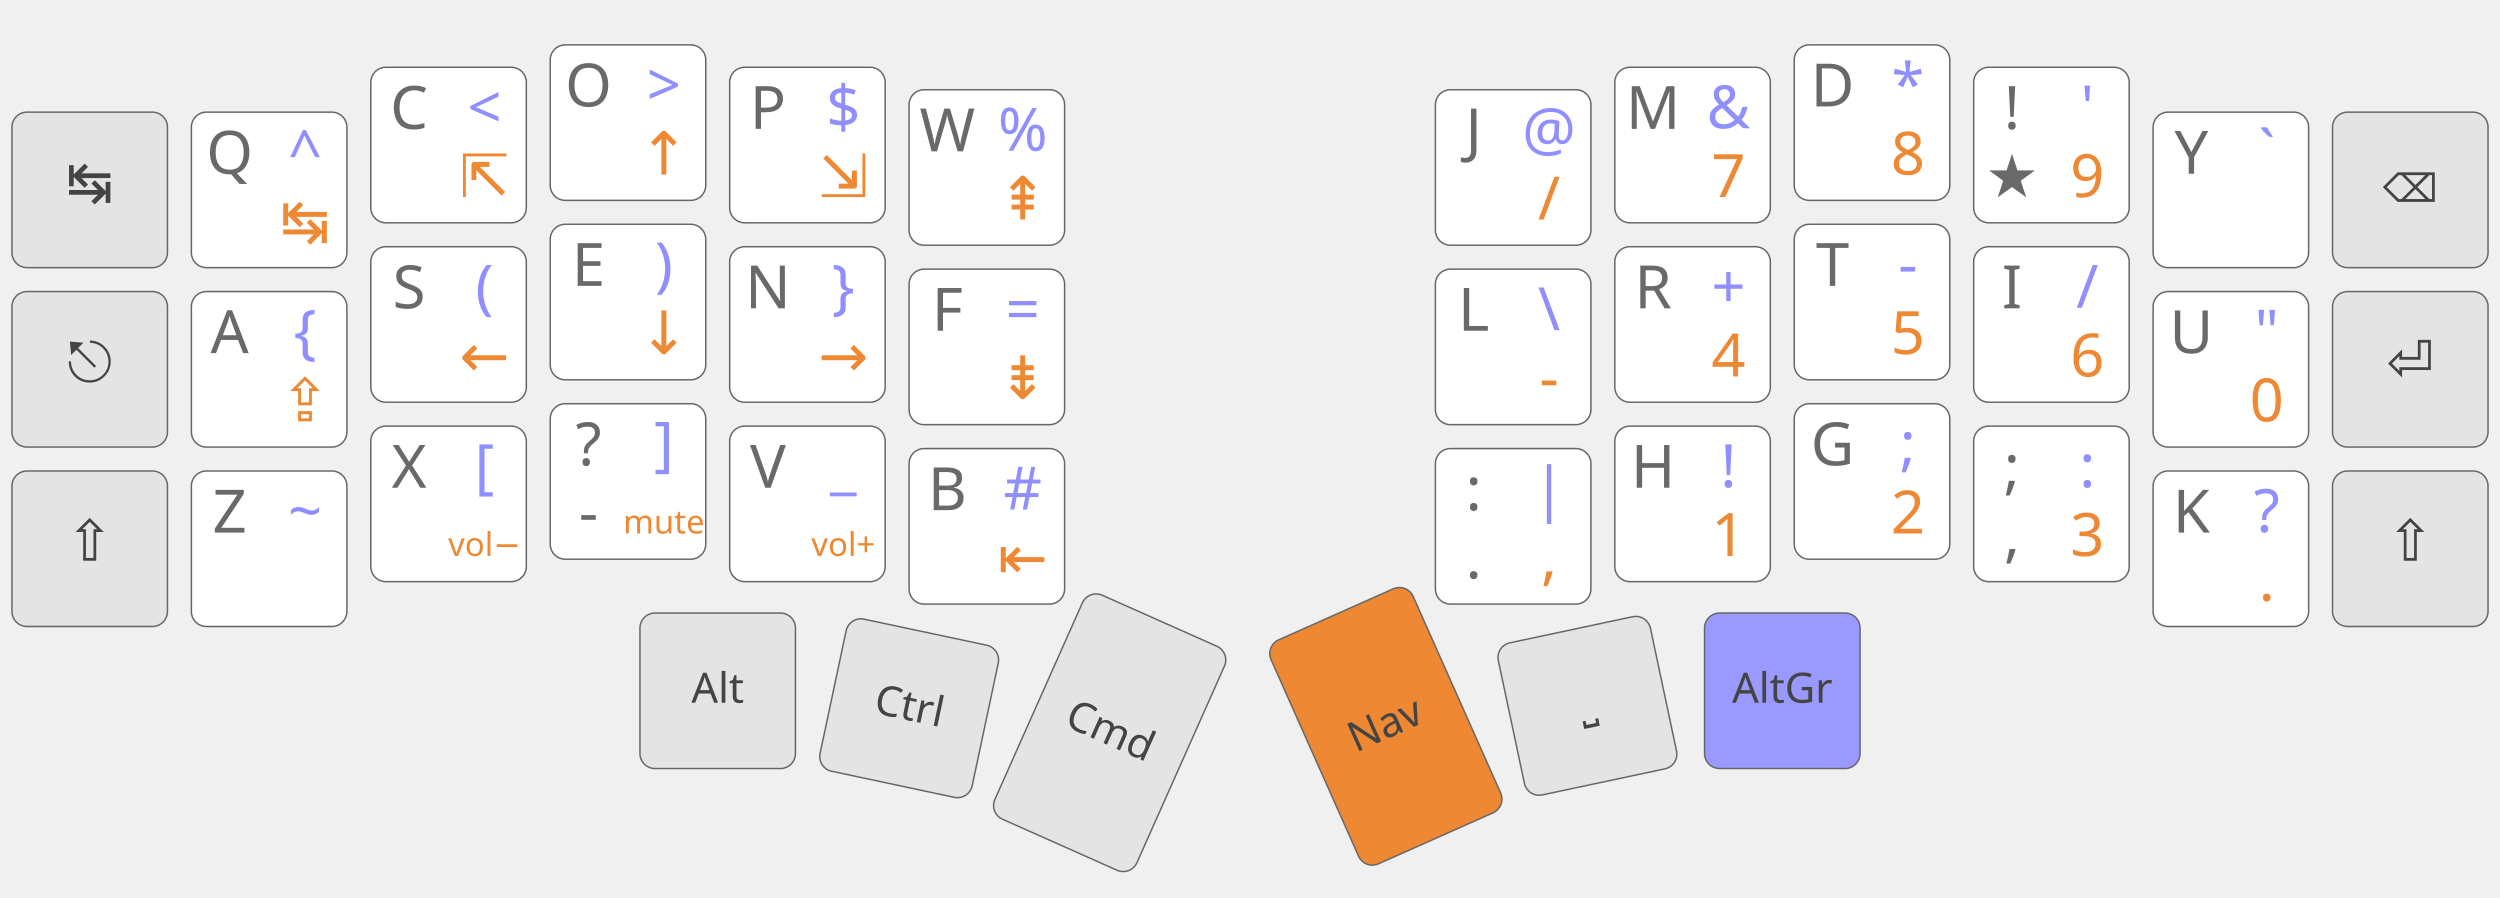
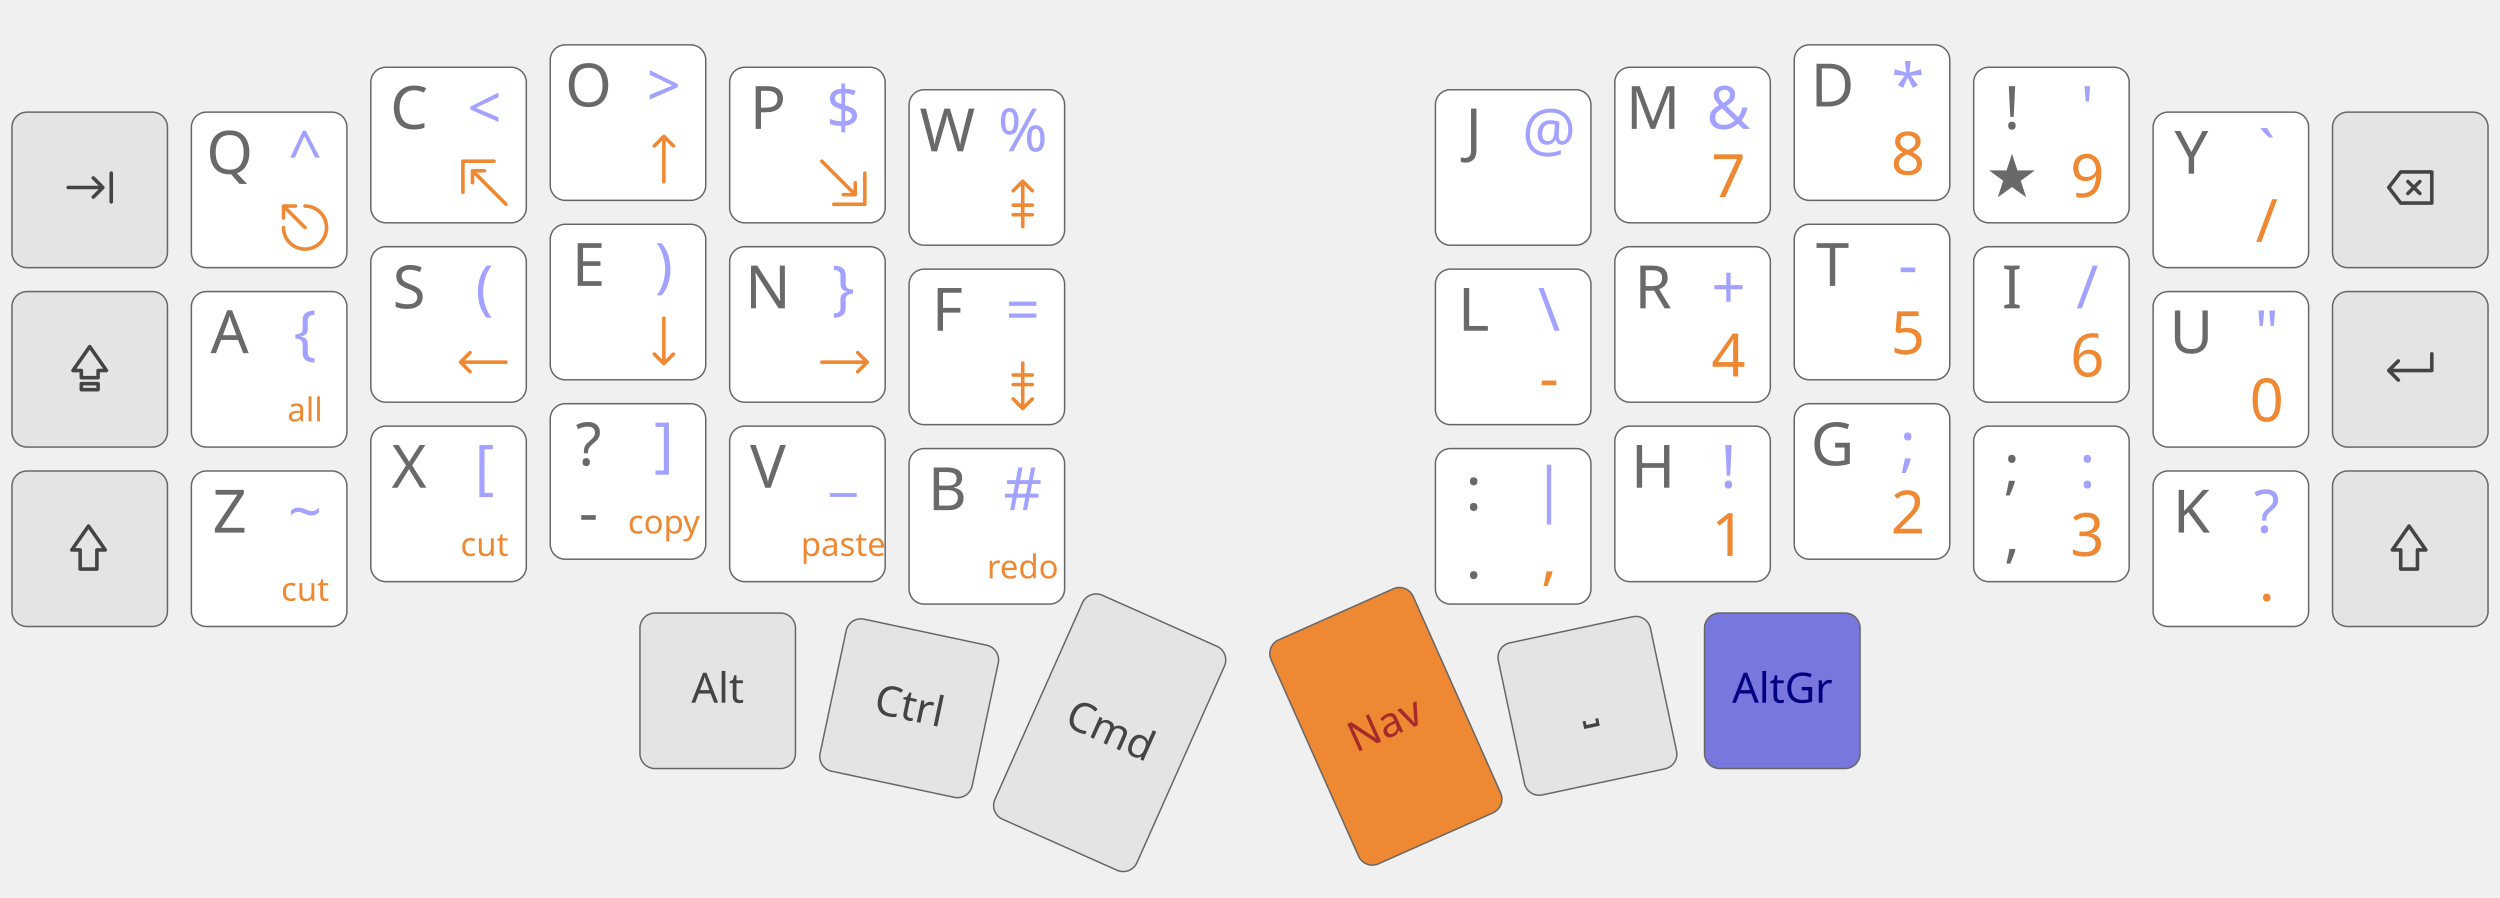
<svg xmlns="http://www.w3.org/2000/svg" viewBox="0 0 836 300">
  <style>
-     :root {
-       color-scheme: light dark;
-     }
-     rect, path {
-       fill: #f8f8f8;
-       fill: #fff;
-       stroke: #666;
-       stroke-width: .5px;
-     }
-     text {
-       fill: #444;
-       font: normal 20px sans-serif;
-       text-align: center;
-       text-anchor: middle;
-     }
- 
-     .specialKey rect { fill: #e4e4e4; }
-     .specialKey text { font-size: 14px; }
-     .text            { font-size: 11px; }
- 
    #left  { transform: translate(  4px, 15px); }
    #right { transform: translate(480px, 15px); }

    /* column stagger */

    .col_L { transform: translate(  0px, 22.5px); }
    .col_1 { transform: translate( 60px, 22.5px); }
    .col_2 { transform: translate(120px,  7.5px); }
    .col_3 { transform: translate(180px,  0.0px); }
    .col_4 { transform: translate(240px,  7.5px); }
    .col_5 { transform: translate(300px, 15.0px); }

    .col_6 { transform: translate(  0px, 15.0px); }
    .col_7 { transform: translate( 60px,  7.5px); }
    .col_8 { transform: translate(120px,  0.0px); }
    .col_9 { transform: translate(180px,  7.5px); }
    .col_0 { transform: translate(240px, 22.5px); }
    .col_R { transform: translate(300px, 22.5px); }

    /* XXX these thumb clusters have been positioned with magic numbers */

    .thb_3 { transform: translate(210px, 190px); }
    .thb_4 { transform: translate(280px, 191px); }
    .thb_5 { transform: translate(360px, 182px); }
    .thb_4 g { transform: rotate(12deg); }
    .thb_5 g { transform: rotate(24deg); }

    .thb_8 { transform: translate( 90px, 190px); }
    .thb_7 { transform: translate( 20px, 201px); }
    .thb_6 { transform: translate(-57px, 201px); }
    .thb_7 g { transform: rotate(-12deg); }
    .thb_6 g { transform: rotate(-24deg); }

-     #sym rect { fill: #99f; }
-     #nav rect { fill: #e83; }
-     .sym { fill: #44f; transform: translate(0, -23px); }
-     .nav { fill: #e83; }
+     /* CSS theme, should be factorized somehow */
+ 
+     :root {
+       color-scheme: light dark;
+     }
+ 
+     rect {
+       fill: #fff;
+       stroke: #666;
+       stroke-width: .5px;
+     }
+     .glyph {
+       transform: scale(0.4) translate(-24px, -36px);
+       stroke-width: 3px;
+       stroke-linecap: round;
+       stroke-linejoin: round;
+       fill: none;
+     }
+     text {
+       fill: #444;
+       font: normal 20px sans-serif;
+       text-align: center;
+       text-anchor: middle;
+     }
+     use {
+       stroke: #444;
+     }
+ 
+     .specialKey rect { fill: #e4e4e4; }
+     .specialKey text { font-size: 14px; }
+     .shortcut        { font-size: 11px; }
+     .mod             { font-size: 14px; }
+ 
+     .dual { transform: translateY(26px); }
+     .dual, .mod .dual { fill: #f4f4f4; }
+ 
+     text.mod  { fill: #333; }
+     text.sym  { fill: #66f; }
+     text.nav  { fill: #e83; }
+     use.nav { stroke: #e83; }
+ 
+     .nav rect.mod { fill: #e83; }
+     .nav text.mod { fill: brown; }
+     .sym rect.mod { fill: #77d; }
+     .sym text.mod { fill: navy; }

    .level1, .level2 { opacity: 0.8; }
-     .sym             { opacity: 0.6; }
+     text.sym         { opacity: 0.6; }

    @media (prefers-color-scheme: dark) {
      .specialKey rect { fill: #333; }
-       rect, path       { fill: #444; }
+       rect             { fill: #444; }
      text             { fill: #bbb; }
-       .sym             { fill: #99f; }
-       #sym rect        { fill: #77d; }
-       #sym text        { fill: navy; }
-       #nav text        { fill: brown;}
+       use            { stroke: #bbb; }
+       text.mod         { fill: #eee; }
+       text.sym         { fill: #99f; }
+       .dual,
+       .mod .dual       { fill: #666; }
    }
  </style>
+   <defs>
+     <path class="glyph" id="glyph_backspace" d="M22,19l10,10 M22,29l10-10 M6,24l10,13h26v-26h-26z" />
+     <path class="glyph" id="glyph_delete" d="M16,19l10,10 M16,29l10-10 M42,24l-10,13h-26v-26h26z" />
+     <path class="glyph" id="glyph_return" d="M42,13V27H6 m8-8l-8,8l8,8" />
+     <path class="glyph" id="glyph_space" d="M42,24V32H6V24" />
+     <path class="glyph" id="glyph_escape" d="M24,24l-18-18 m0,10v-10h10 M24,6A18,18,0,1,1,6,24" />
+     <path class="glyph" id="glyph_up" d="M24,42v-36 m-8,6l8-8l8,8" />
+     <path class="glyph" id="glyph_down" d="M24,6v36 m-8,-6l8,8l8-8" />
+     <path class="glyph" id="glyph_pgup" d="M16,32h16 M16,24h16 M24,42v-36 m-8,6l8-8l8,8" />
+     <path class="glyph" id="glyph_pgdown" d="M16,16h16 M16,24h16 M24,6v36 m-8,-6l8,8l8-8" />
+     <path class="glyph" id="glyph_left" d="M42,24h-36 m6-8l-8,8l8,8" />
+     <path class="glyph" id="glyph_right" d="M6,24h36 m-6-8l8,8l-8,8" />
+     <path class="glyph" id="glyph_tab" d="M6,24h27 m-6-8l8,8l-8,8 M42,12V36" />
+     <path class="glyph" id="glyph_btab" d="M42,24h-27 m6-8l-8,8l8,8 M6,12V36" />
+     <path class="glyph" id="glyph_home" d="M42,42l-28-28 m0,10v-10h10 m8-8h-26v26" />
+     <path class="glyph" id="glyph_end" d="M6,6l28,28 m0-10v10h-10 m-8,8h26v-26" />
+     <path class="glyph" id="glyph_prev" d="M24,6A18,18,0,1,1,24,42A18,18,0,1,1,24,6 M26,16l-8,8l8,8" />
+     <path class="glyph" id="glyph_next" d="M24,6A18,18,0,1,1,24,42A18,18,0,1,1,24,6 M22,16l8,8l-8,8" />
+     <path class="glyph" id="glyph_shift" d="M23,7l14,20h-7v16h-14v-16h-7l14,-20" />
+     <path class="glyph" id="glyph_caps" d="M24,7l14,20h-7v6h-14v-6h-7l14,-20 M31,38v5h-14v-5z" />
+   </defs>
  <g id="left">
    <g class="col_L specialKey">
      <g transform="translate(0 0)">
        <rect width="52" height="52" rx="5" ry="5" />
-         <text x="26" y="30" style="font-size: 19px;">↹</text>
-       </g>
-       <g transform="translate(0 60)">
-         <rect width="52" height="52" rx="5" ry="5" />
-         <text x="26" y="30" style="font-size: 19px;">⎋</text>
-       </g>
-       <g transform="translate(0 120)">
-         <rect width="52" height="52" rx="5" ry="5" />
-         <text x="26" y="30" style="font-size: 19px;">⇧</text>
+         <use x="26" y="30" href="#glyph_tab" />
+       </g>
+       <g transform="translate(0 60)">
+         <rect width="52" height="52" rx="5" ry="5" />
+         <use x="26" y="30" href="#glyph_caps" />
+       </g>
+       <g transform="translate(0 120)">
+         <rect width="52" height="52" rx="5" ry="5" />
+         <use x="26" y="30" href="#glyph_shift" />
      </g>
    </g>
    <g class="col_1">
      <g transform="translate(0 0)">
        <rect width="52" height="52" rx="5" ry="5" />
        <text x="12.8" y="20.6" class="level2">Q</text>
-         <text x="38.0" y="43.4" class="sym">^</text>
-         <text x="38.0" y="43.4" class="nav">↹</text>
+         <text x="38.0" y="20.6" class="sym">^</text>
+         <use x="38.0" y="43.4" class="nav" href="#glyph_escape" />
      </g>
      <g transform="translate(0 60)">
        <rect width="52" height="52" rx="5" ry="5" />
        <text x="12.8" y="20.6" class="level2">A</text>
-         <text x="38.0" y="43.4" class="sym">{</text>
-         <text x="38.0" y="43.4" class="nav">⇪</text>
+         <text x="38.0" y="20.6" class="sym">{</text>
+         <text x="38.0" y="43.4" class="nav shortcut">all</text>
      </g>
      <g transform="translate(0 120)">
        <rect width="52" height="52" rx="5" ry="5" />
        <text x="12.8" y="20.6" class="level2">Z</text>
-         <text x="38.0" y="43.4" class="sym">~</text>
-         <text x="38.0" y="43.4" class="nav" />
+         <text x="38.0" y="20.6" class="sym">~</text>
+         <text x="38.0" y="43.4" class="nav shortcut">cut</text>
      </g>
    </g>
    <g class="col_2">
      <g transform="translate(0 0)">
        <rect width="52" height="52" rx="5" ry="5" />
        <text x="12.8" y="20.6" class="level2">C</text>
-         <text x="38.0" y="43.4" class="sym">&lt;</text>
-         <text x="38.0" y="43.4" class="nav">⇱</text>
+         <text x="38.0" y="20.6" class="sym">&lt;</text>
+         <use x="38.0" y="43.4" class="nav" href="#glyph_home" />
      </g>
      <g transform="translate(0 60)">
        <rect width="52" height="52" rx="5" ry="5" />
        <text x="12.8" y="20.6" class="level2">S</text>
-         <text x="38.0" y="43.4" class="sym">(</text>
-         <text x="38.0" y="43.4" class="nav">←</text>
+         <text x="38.0" y="20.6" class="sym">(</text>
+         <use x="38.0" y="43.4" class="nav" href="#glyph_left" />
      </g>
      <g transform="translate(0 120)">
        <rect width="52" height="52" rx="5" ry="5" />
        <text x="12.8" y="20.6" class="level2">X</text>
-         <text x="38.0" y="43.4" class="sym">[</text>
-         <text x="38.0" y="43.4" class="nav text">vol−</text>
+         <text x="38.0" y="20.6" class="sym">[</text>
+         <text x="38.0" y="43.4" class="nav shortcut">cut</text>
      </g>
    </g>
    <g class="col_3">
      <g transform="translate(0 0)">
        <rect width="52" height="52" rx="5" ry="5" />
        <text x="12.8" y="20.6" class="level2">O</text>
-         <text x="38.0" y="43.4" class="sym">&gt;</text>
-         <text x="38.0" y="43.4" class="nav">↑</text>
+         <text x="38.0" y="20.6" class="sym">&gt;</text>
+         <use x="38.0" y="43.4" class="nav" href="#glyph_up" />
      </g>
      <g transform="translate(0 60)">
        <rect width="52" height="52" rx="5" ry="5" />
        <text x="12.8" y="20.6" class="level2">E</text>
-         <text x="38.0" y="43.4" class="sym">)</text>
-         <text x="38.0" y="43.4" class="nav">↓</text>
+         <text x="38.0" y="20.6" class="sym">)</text>
+         <use x="38.0" y="43.4" class="nav" href="#glyph_down" />
      </g>
      <g transform="translate(0 120)">
        <rect width="52" height="52" rx="5" ry="5" />
        <text x="12.8" y="43.4" class="level1">-</text>
        <text x="12.8" y="20.6" class="level2">?</text>
-         <text x="38.0" y="43.4" class="sym">]</text>
-         <text x="38.0" y="43.4" class="nav text">mute</text>
+         <text x="38.0" y="20.6" class="sym">]</text>
+         <text x="38.0" y="43.4" class="nav shortcut">copy</text>
      </g>
    </g>
    <g class="col_4">
      <g transform="translate(0 0)">
        <rect width="52" height="52" rx="5" ry="5" />
        <text x="12.8" y="20.6" class="level2">P</text>
-         <text x="38.0" y="43.4" class="sym">$</text>
-         <text x="38.0" y="43.4" class="nav">⇲</text>
+         <text x="38.0" y="20.6" class="sym">$</text>
+         <use x="38.0" y="43.4" class="nav" href="#glyph_end" />
      </g>
      <g transform="translate(0 60)">
        <rect width="52" height="52" rx="5" ry="5" />
        <text x="12.8" y="20.6" class="level2">N</text>
-         <text x="38.0" y="43.4" class="sym">}</text>
-         <text x="38.0" y="43.4" class="nav">→</text>
+         <text x="38.0" y="20.6" class="sym">}</text>
+         <use x="38.0" y="43.4" class="nav" href="#glyph_right" />
      </g>
      <g transform="translate(0 120)">
        <rect width="52" height="52" rx="5" ry="5" />
        <text x="12.8" y="20.6" class="level2">V</text>
-         <text x="38.0" y="43.4" class="sym">_</text>
-         <text x="38.0" y="43.4" class="nav text">vol+</text>
+         <text x="38.0" y="20.6" class="sym">_</text>
+         <text x="38.0" y="43.4" class="nav shortcut">paste</text>
      </g>
    </g>
    <g class="col_5">
      <g transform="translate(0 0)">
        <rect width="52" height="52" rx="5" ry="5" />
        <text x="12.8" y="20.6" class="level2">W</text>
-         <text x="38.0" y="43.4" class="sym">%</text>
-         <text x="38.0" y="43.4" class="nav">⇞</text>
+         <text x="38.0" y="20.6" class="sym">%</text>
+         <use x="38.0" y="43.4" class="nav" href="#glyph_pgup" />
      </g>
      <g transform="translate(0 60)">
        <rect width="52" height="52" rx="5" ry="5" />
        <text x="12.8" y="20.6" class="level2">F</text>
-         <text x="38.0" y="43.4" class="sym">=</text>
-         <text x="38.0" y="43.4" class="nav">⇟</text>
+         <text x="38.0" y="20.6" class="sym">=</text>
+         <use x="38.0" y="43.4" class="nav" href="#glyph_pgdown" />
      </g>
      <g transform="translate(0 120)">
        <rect width="52" height="52" rx="5" ry="5" />
        <text x="12.8" y="20.6" class="level2">B</text>
-         <text x="38.0" y="43.4" class="sym">#</text>
-         <text x="38.0" y="43.4" class="nav">⇤</text>
+         <text x="38.0" y="20.6" class="sym">#</text>
+         <text x="38.0" y="43.4" class="nav shortcut">redo</text>
      </g>
    </g>
    <g class="thb_3 specialKey">
      <g>
        <rect width="52" height="52" rx="5" ry="5" />
        <text x="26" y="30">Alt</text>
      </g>
    </g>
    <g class="thb_4 specialKey">
      <g>
        <rect width="52" height="52" rx="5" ry="5" />
        <text x="26" y="30">Ctrl</text>
      </g>
    </g>
    <g class="thb_5 specialKey">
      <g>
        <rect width="52" height="82" rx="5" ry="5" />
        <text x="26" y="45">Cmd</text>
      </g>
    </g>
  </g>
  <g id="right">
    <g class="col_6">
      <g transform="translate(0 0)">
        <rect width="52" height="52" rx="5" ry="5" />
        <text x="12.8" y="20.6" class="level2">J</text>
-         <text x="38.0" y="43.4" class="sym">@</text>
-         <text x="38.0" y="43.4" class="nav">/</text>
+         <text x="38.0" y="20.6" class="sym">@</text>
+         <text x="38.0" y="43.4" class="nav" />
      </g>
      <g transform="translate(0 60)">
        <rect width="52" height="52" rx="5" ry="5" />
        <text x="12.8" y="20.6" class="level2">L</text>
-         <text x="38.0" y="43.4" class="sym">\</text>
+         <text x="38.0" y="20.6" class="sym">\</text>
        <text x="38.0" y="43.4" class="nav">-</text>
      </g>
      <g transform="translate(0 120)">
        <rect width="52" height="52" rx="5" ry="5" />
        <text x="12.8" y="43.4" class="level1">.</text>
        <text x="12.8" y="20.6" class="level2">:</text>
-         <text x="38.0" y="43.4" class="sym">|</text>
+         <text x="38.0" y="20.6" class="sym">|</text>
        <text x="38.0" y="43.4" class="nav">,</text>
      </g>
    </g>
    <g class="col_7">
      <g transform="translate(0 0)">
        <rect width="52" height="52" rx="5" ry="5" />
        <text x="12.8" y="20.6" class="level2">M</text>
-         <text x="38.0" y="43.4" class="sym">&amp;</text>
+         <text x="38.0" y="20.6" class="sym">&amp;</text>
        <text x="38.0" y="43.4" class="nav">7</text>
      </g>
      <g transform="translate(0 60)">
        <rect width="52" height="52" rx="5" ry="5" />
        <text x="12.8" y="20.6" class="level2">R</text>
-         <text x="38.0" y="43.4" class="sym">+</text>
+         <text x="38.0" y="20.6" class="sym">+</text>
        <text x="38.0" y="43.4" class="nav">4</text>
      </g>
      <g transform="translate(0 120)">
        <rect width="52" height="52" rx="5" ry="5" />
        <text x="12.8" y="20.6" class="level2">H</text>
-         <text x="38.0" y="43.4" class="sym">!</text>
+         <text x="38.0" y="20.6" class="sym">!</text>
        <text x="38.0" y="43.4" class="nav">1</text>
      </g>
    </g>
    <g class="col_8">
      <g transform="translate(0 0)">
        <rect width="52" height="52" rx="5" ry="5" />
        <text x="12.8" y="20.6" class="level2">D</text>
-         <text x="38.0" y="43.4" class="sym">*</text>
+         <text x="38.0" y="20.6" class="sym">*</text>
        <text x="38.0" y="43.4" class="nav">8</text>
      </g>
      <g transform="translate(0 60)">
        <rect width="52" height="52" rx="5" ry="5" />
        <text x="12.8" y="20.6" class="level2">T</text>
-         <text x="38.0" y="43.4" class="sym">-</text>
+         <text x="38.0" y="20.6" class="sym">-</text>
        <text x="38.0" y="43.4" class="nav">5</text>
      </g>
      <g transform="translate(0 120)">
        <rect width="52" height="52" rx="5" ry="5" />
        <text x="12.8" y="20.6" class="level2">G</text>
-         <text x="38.0" y="43.4" class="sym">;</text>
+         <text x="38.0" y="20.6" class="sym">;</text>
        <text x="38.0" y="43.4" class="nav">2</text>
      </g>
    </g>
    <g class="col_9">
      <g transform="translate(0 0)">
        <rect width="52" height="52" rx="5" ry="5" />
        <text x="12.8" y="43.4" class="level1">★</text>
        <text x="12.8" y="20.6" class="level2">!</text>
-         <text x="38.0" y="43.4" class="sym">'</text>
+         <text x="38.0" y="20.6" class="sym">'</text>
        <text x="38.0" y="43.4" class="nav">9</text>
      </g>
      <g transform="translate(0 60)">
        <rect width="52" height="52" rx="5" ry="5" />
        <text x="12.8" y="20.6" class="level2">I</text>
-         <text x="38.0" y="43.4" class="sym">/</text>
+         <text x="38.0" y="20.6" class="sym">/</text>
        <text x="38.0" y="43.4" class="nav">6</text>
      </g>
      <g transform="translate(0 120)">
        <rect width="52" height="52" rx="5" ry="5" />
        <text x="12.8" y="43.4" class="level1">,</text>
        <text x="12.8" y="20.6" class="level2">;</text>
-         <text x="38.0" y="43.4" class="sym">:</text>
+         <text x="38.0" y="20.6" class="sym">:</text>
        <text x="38.0" y="43.4" class="nav">3</text>
      </g>
    </g>
    <g class="col_0">
      <g transform="translate(0 0)">
        <rect width="52" height="52" rx="5" ry="5" />
        <text x="12.8" y="20.6" class="level2">Y</text>
-         <text x="38.0" y="43.4" class="sym">`</text>
-         <text x="38.0" y="43.4" class="nav" />
+         <text x="38.0" y="20.6" class="sym">`</text>
+         <text x="38.0" y="43.4" class="nav">/</text>
      </g>
      <g transform="translate(0 60)">
        <rect width="52" height="52" rx="5" ry="5" />
        <text x="12.8" y="20.6" class="level2">U</text>
-         <text x="38.0" y="43.4" class="sym">"</text>
+         <text x="38.0" y="20.6" class="sym">"</text>
        <text x="38.0" y="43.4" class="nav">0</text>
      </g>
      <g transform="translate(0 120)">
        <rect width="52" height="52" rx="5" ry="5" />
        <text x="12.8" y="20.6" class="level2">K</text>
-         <text x="38.0" y="43.4" class="sym">?</text>
+         <text x="38.0" y="20.6" class="sym">?</text>
        <text x="38.0" y="43.4" class="nav">.</text>
      </g>
    </g>
    <g class="col_R specialKey">
      <g transform="translate(0 0)">
        <rect width="52" height="52" rx="5" ry="5" />
-         <text x="26" y="30" style="font-size: 13px;">⌫</text>
-       </g>
-       <g transform="translate(0 60)">
-         <rect width="52" height="52" rx="5" ry="5" />
-         <text x="26" y="30" style="font-size: 19px;">⏎</text>
-       </g>
-       <g transform="translate(0 120)">
-         <rect width="52" height="52" rx="5" ry="5" />
-         <text x="26" y="30" style="font-size: 19px;">⇧</text>
-       </g>
-     </g>
-     <g class="thb_6 specialKey" id="nav">
-       <g>
-         <rect width="52" height="82" rx="5" ry="5" />
-         <text x="26" y="45">Nav</text>
+         <use x="26" y="30" href="#glyph_backspace" />
+       </g>
+       <g transform="translate(0 60)">
+         <rect width="52" height="52" rx="5" ry="5" />
+         <use x="26" y="30" href="#glyph_return" />
+       </g>
+       <g transform="translate(0 120)">
+         <rect width="52" height="52" rx="5" ry="5" />
+         <use x="26" y="30" href="#glyph_shift" />
+       </g>
+     </g>
+     <g class="thb_6 specialKey nav">
+       <g>
+         <rect class="mod" width="52" height="82" rx="5" ry="5" />
+         <text class="mod" x="26" y="45">Nav</text>
      </g>
    </g>
    <g class="thb_7 specialKey">
      <g>
        <rect width="52" height="52" rx="5" ry="5" />
        <text x="26" y="30">⎵</text>
      </g>
    </g>
-     <g class="thb_8 specialKey" id="sym">
-       <g>
-         <rect width="52" height="52" rx="5" ry="5" />
-         <text x="26" y="30">AltGr</text>
+     <g class="thb_8 specialKey sym">
+       <g>
+         <rect class="mod" width="52" height="52" rx="5" ry="5" />
+         <text class="mod" x="26" y="30">AltGr</text>
      </g>
    </g>
  </g>
</svg>
